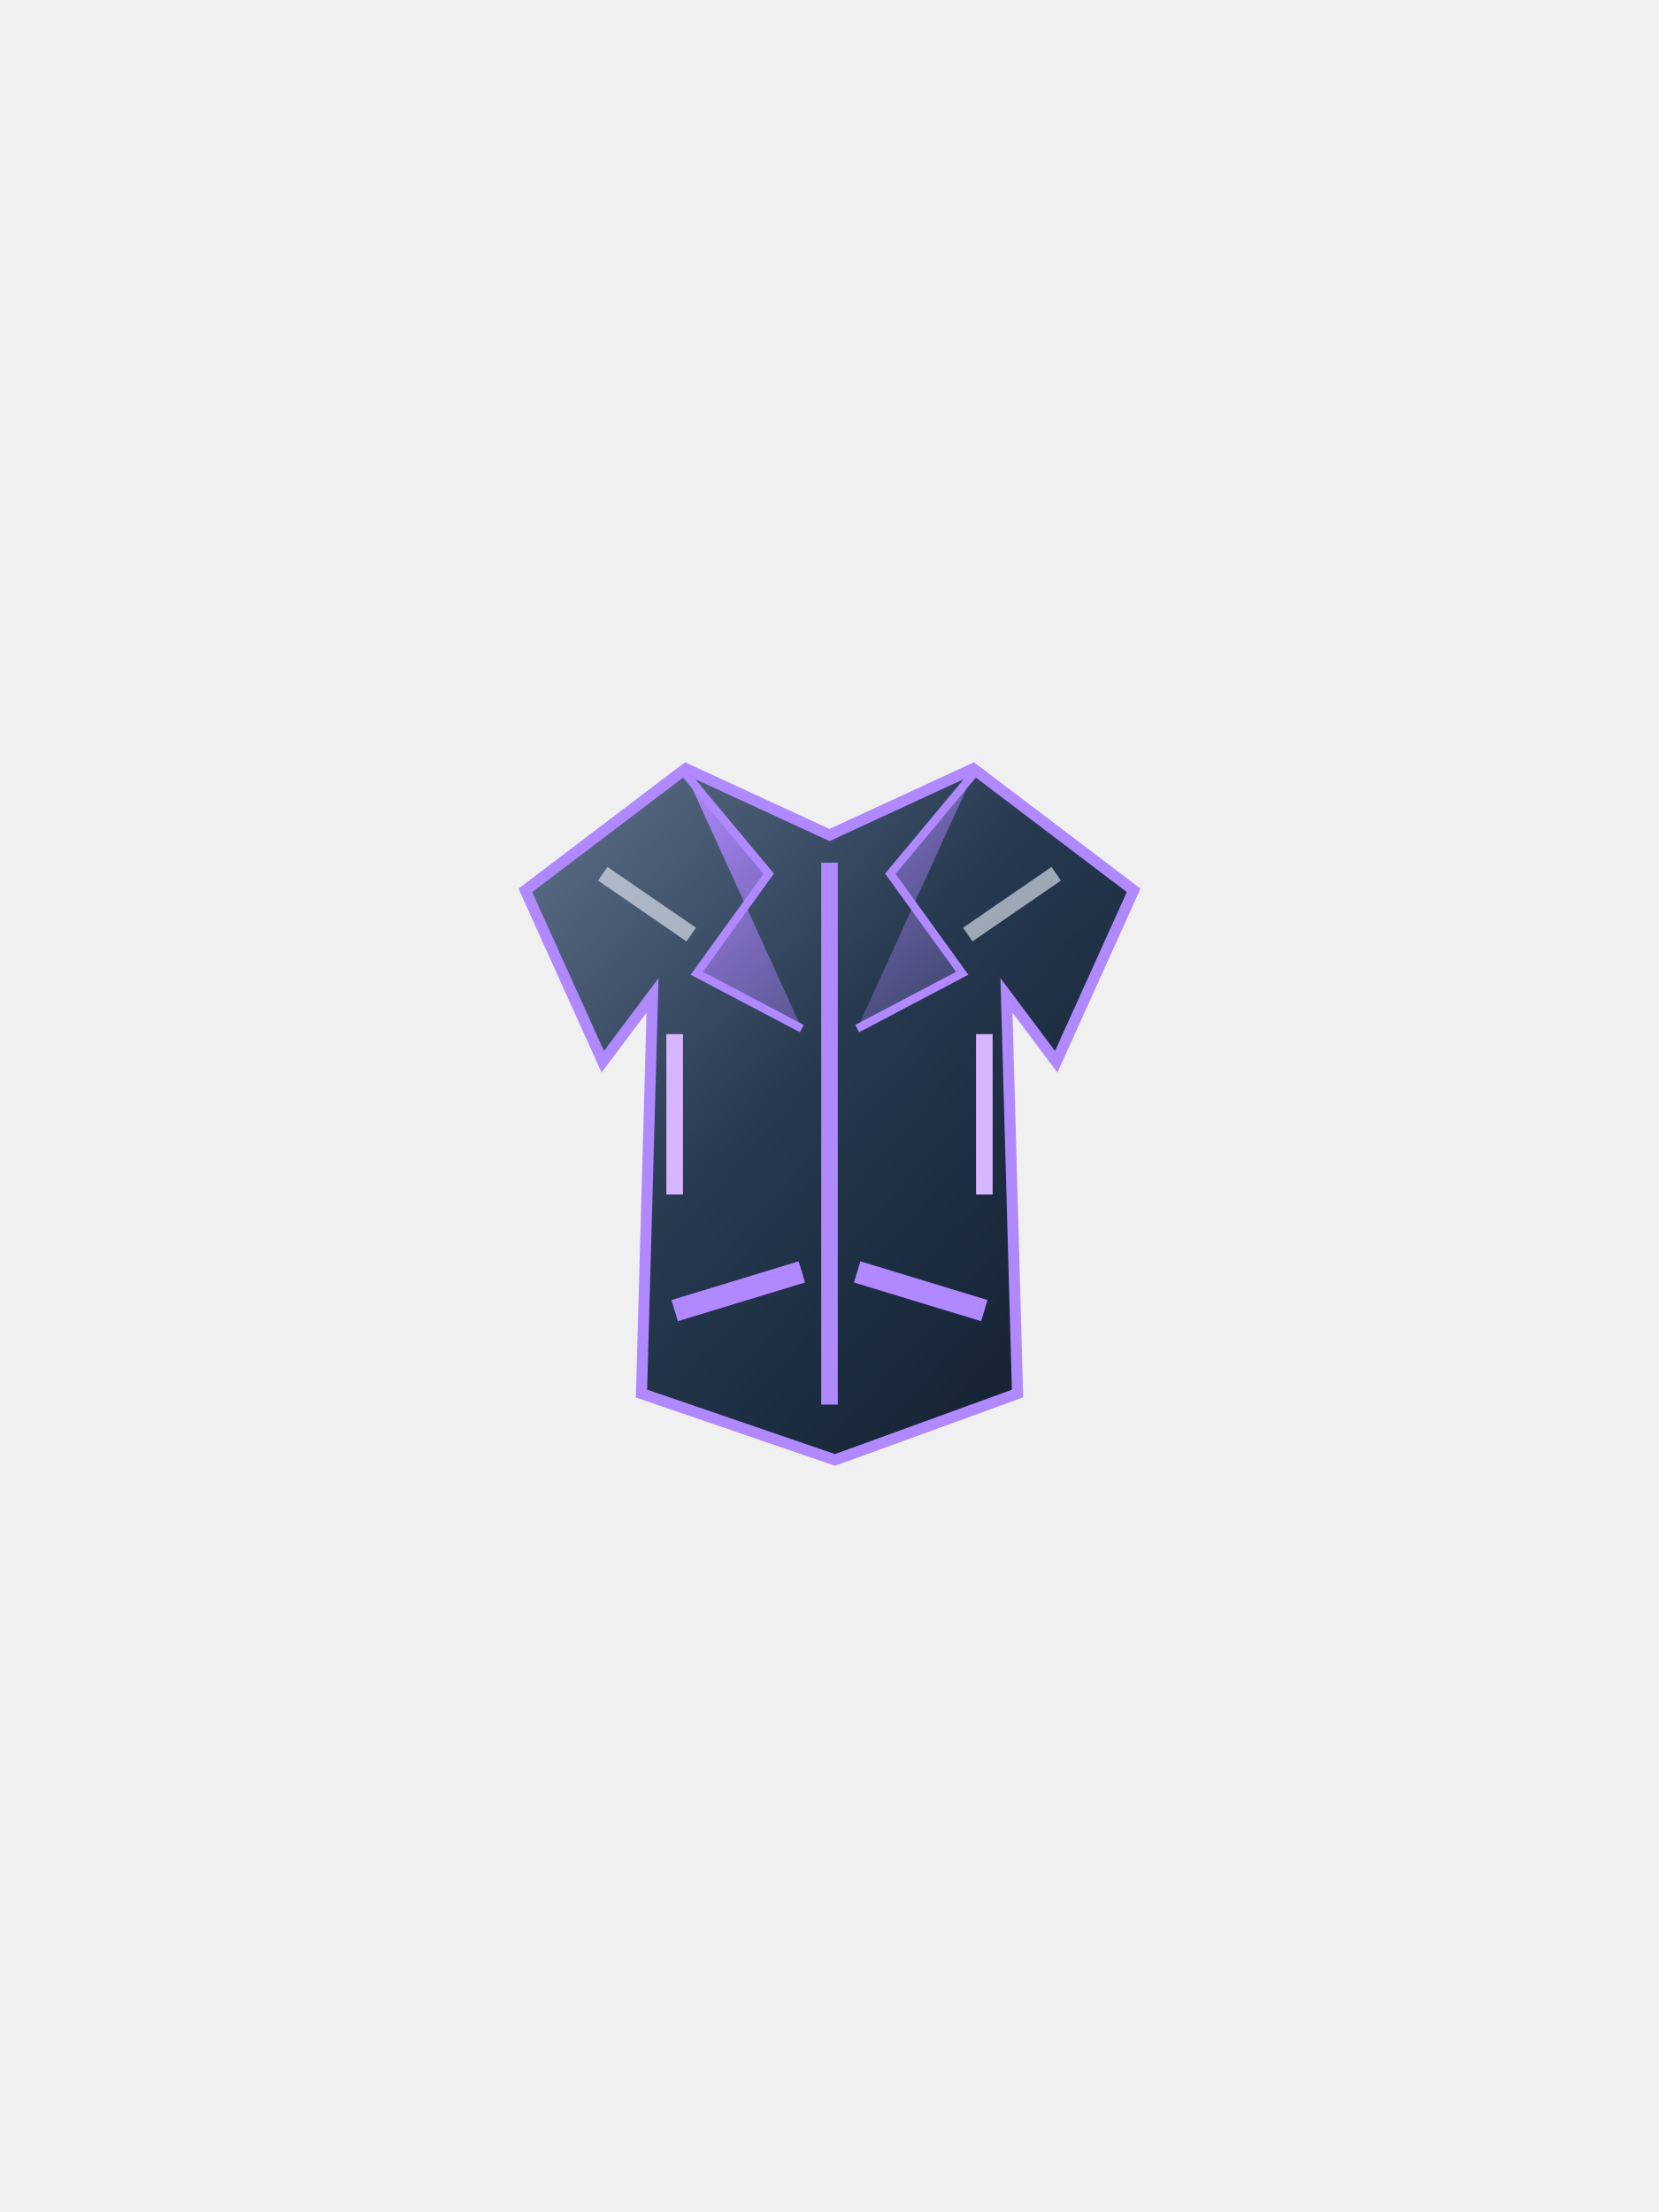
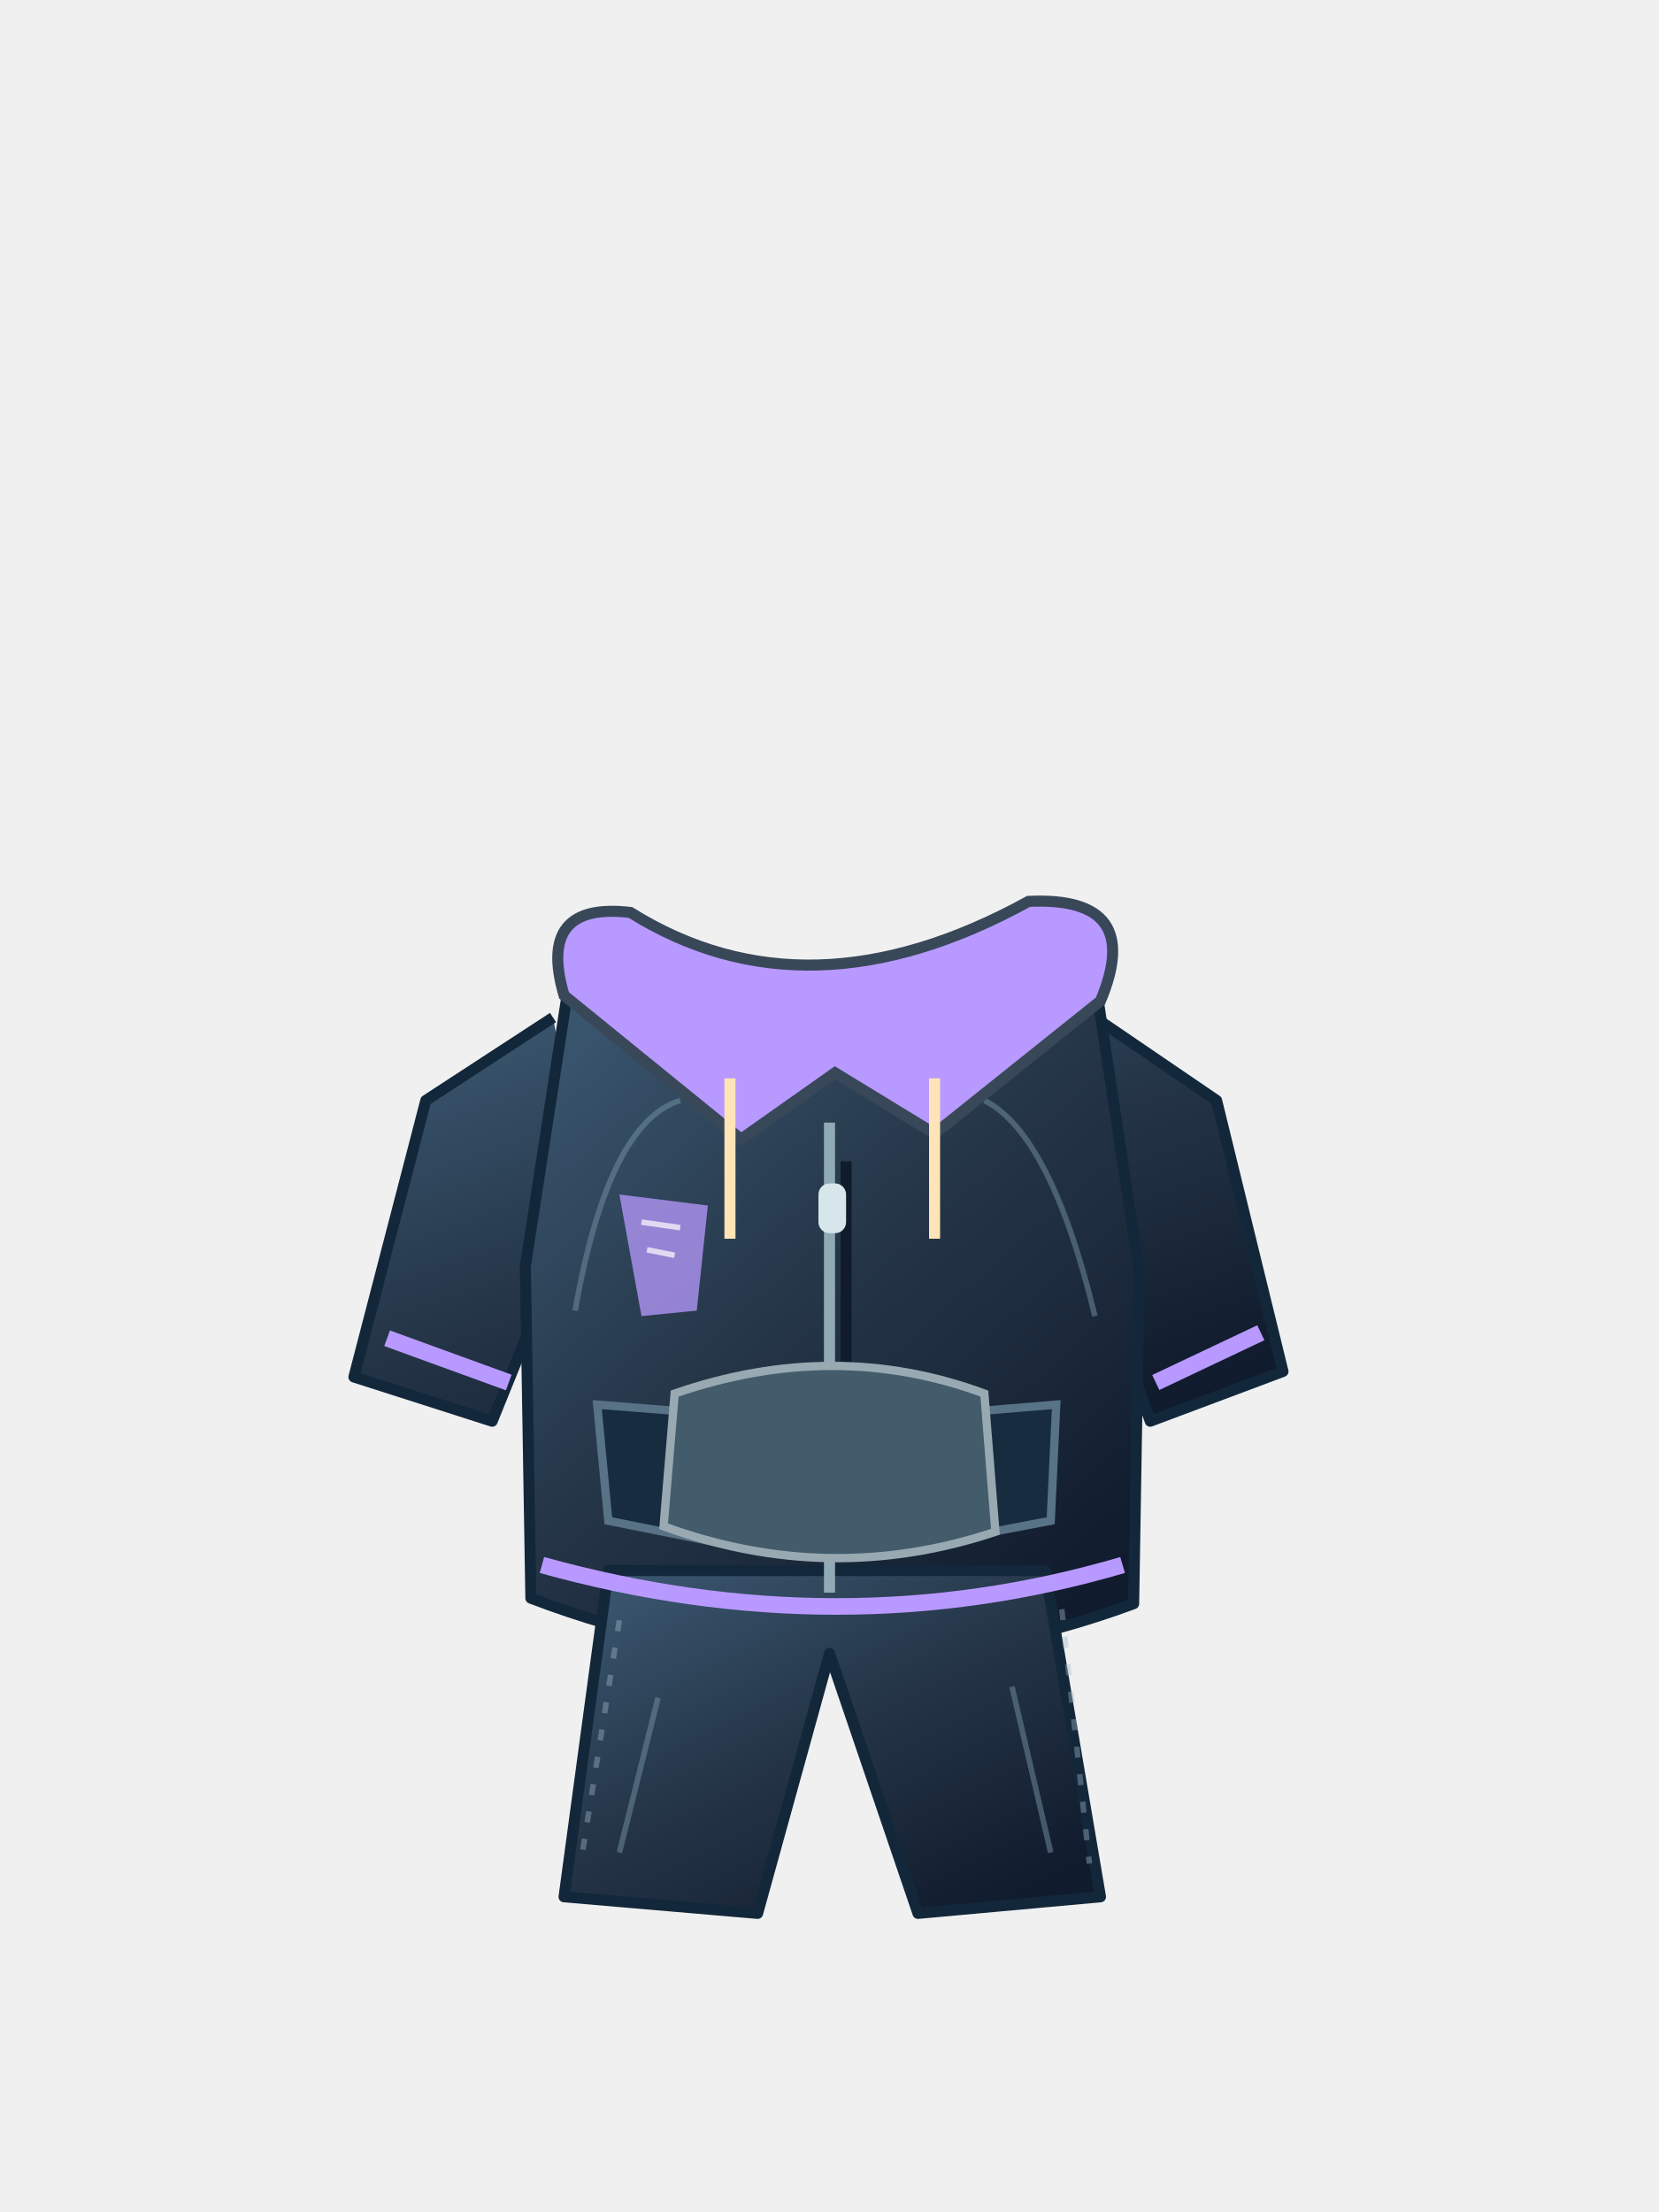
- <svg xmlns="http://www.w3.org/2000/svg" viewBox="0 0 300 400" role="img">
+ <svg xmlns="http://www.w3.org/2000/svg" viewBox="0 0 300 400">
  <defs>
-     <linearGradient id="metal" x2="1" y2="1">
-       <stop stop-color="#60738c" />
-       <stop offset=".45" stop-color="#26394f" />
-       <stop offset="1" stop-color="#101b2b" />
+     <radialGradient id="skin" cx=".32" cy=".2" r=".85">
+       <stop stop-color="#eac086" />
+       <stop offset=".55" stop-color="#93603e" />
+       <stop offset="1" stop-color="#392b37" />
+     </radialGradient>
+     <linearGradient id="cloth" x2=".8" y2="1">
+       <stop stop-color="#3d5b75" />
+       <stop offset=".5" stop-color="#253648" />
+       <stop offset="1" stop-color="#101b2d" />
    </linearGradient>
-     <linearGradient id="accent" x2="1" y2="1">
-       <stop stop-color="#b088ff" />
-       <stop offset="1" stop-color="#344263" />
+     <linearGradient id="metal" x2=".75" y2="1">
+       <stop stop-color="#dce6e9" />
+       <stop offset=".3" stop-color="#7e98ac" />
+       <stop offset=".48" stop-color="#e1e9eb" />
+       <stop offset=".55" stop-color="#496477" />
+       <stop offset="1" stop-color="#192c40" />
    </linearGradient>
-     <filter id="glow">
-       <feGaussianBlur stdDeviation="3" />
-     </filter>
+     <linearGradient id="trim" x2="1" y2="1">
+       <stop stop-color="#edfcff" />
+       <stop offset=".4" stop-color="#b899ff" />
+       <stop offset="1" stop-color="#287c9f" />
+     </linearGradient>
+     <linearGradient id="leather" x2=".8" y2="1">
+       <stop stop-color="#c59269" />
+       <stop offset=".5" stop-color="#855339" />
+       <stop offset="1" stop-color="#392722" />
+     </linearGradient>
+     <linearGradient id="hair" x2=".3" y2="1">
+       <stop stop-color="#8f5a36" />
+       <stop offset=".6" stop-color="#492b25" />
+       <stop offset="1" stop-color="#241b22" />
+     </linearGradient>
+     <radialGradient id="lens" cx=".3" cy=".15">
+       <stop stop-color="#84d9ef" />
+       <stop offset=".6" stop-color="#153e64" />
+       <stop offset="1" stop-color="#09182b" />
+     </radialGradient>
  </defs>
-   <path d="M124 139L150 151L176 139L205 161L191 192L182 180L184 252L151 264L116 252L118 180L109 192L95 161Z" fill="url(#metal)" stroke="#b088ff" stroke-width="2" />
-   <path d="M124 140L139 158L126 176L145 186M176 140L161 158L174 176L155 186" fill="url(#accent)" stroke="#b088ff" stroke-width="1.5" />
-   <path d="M150 156V254" stroke="#b088ff" stroke-width="3" />
-   <path d="M122 237L145 230M155 230L178 237" stroke="#b088ff" stroke-width="4" />
-   <path d="M109 158L125 169M175 169L191 158" stroke="#eff4ff" opacity=".6" stroke-width="3" />
-   <path d="M122 187V216M178 187V216" stroke="#d8b5ff" stroke-width="3" />
+   <g stroke="#13273b" stroke-width="2" stroke-linejoin="round">
+     <path d="M100 184L77 199L64 249L89 257L106 215M198 184L220 199L232 248L208 257L193 215" fill="url(#cloth)" />
+     <path d="M103 177Q151 191 198 177L206 230L205 290Q151 310 96 289L95 229Z" fill="url(#cloth)" />
+     <path d="M110 284L102 343L137 346L150 299L166 346L199 343L189 284Z" fill="url(#cloth)" />
+   </g>
+   <path d="M109 185L138 199L150 189L163 199L191 186" fill="none" stroke="#b899ff" stroke-width="3" />
+   <path d="M150 203V288" stroke="#91abb6" stroke-width="2" />
+   <path d="M153 210V275" stroke="#101c2b" stroke-width="2" />
+   <path d="M108 254L133 256L130 279L110 275ZM167 256L191 254L190 275L169 279Z" fill="#182c40" stroke="#587286" stroke-width="1.5" />
+   <path d="M104 237Q110 203 123 199M198 238Q190 205 178 199M119 307L112 335M183 305L190 335" fill="none" stroke="#7591a3" opacity=".5" />
+   <path d="M98 283Q152 298 203 283M70 242L92 250M209 250L228 241" fill="none" stroke="#b899ff" stroke-width="3" />
+   <rect x="148" y="214" width="5" height="9" rx="2" fill="#d6e6ea" />
+   <path d="M112 216L128 218L126 237L116 238Z" fill="#b899ff" opacity=".75" />
+   <path d="M116 221l7 1m-6 4 5 1" stroke="white" opacity=".7" />
+   <path d="M112 293L105 337M192 291L197 337" fill="none" stroke="#a5baca" stroke-dasharray="2 3" opacity=".4" />
+   <path d="M102 180Q97 163 114 165Q146 185 186 163Q207 162 199 181L169 205L151 194L134 206Z" fill="#b899ff" stroke="#384858" stroke-width="2" />
+   <path d="M132 195v29m37-29v29" stroke="#ffe4b7" stroke-width="2" />
+   <path d="M122 252Q151 242 178 252L180 277Q150 287 120 276Z" fill="#435c6c" stroke="#99a9b1" stroke-width="1.5" />
</svg>
